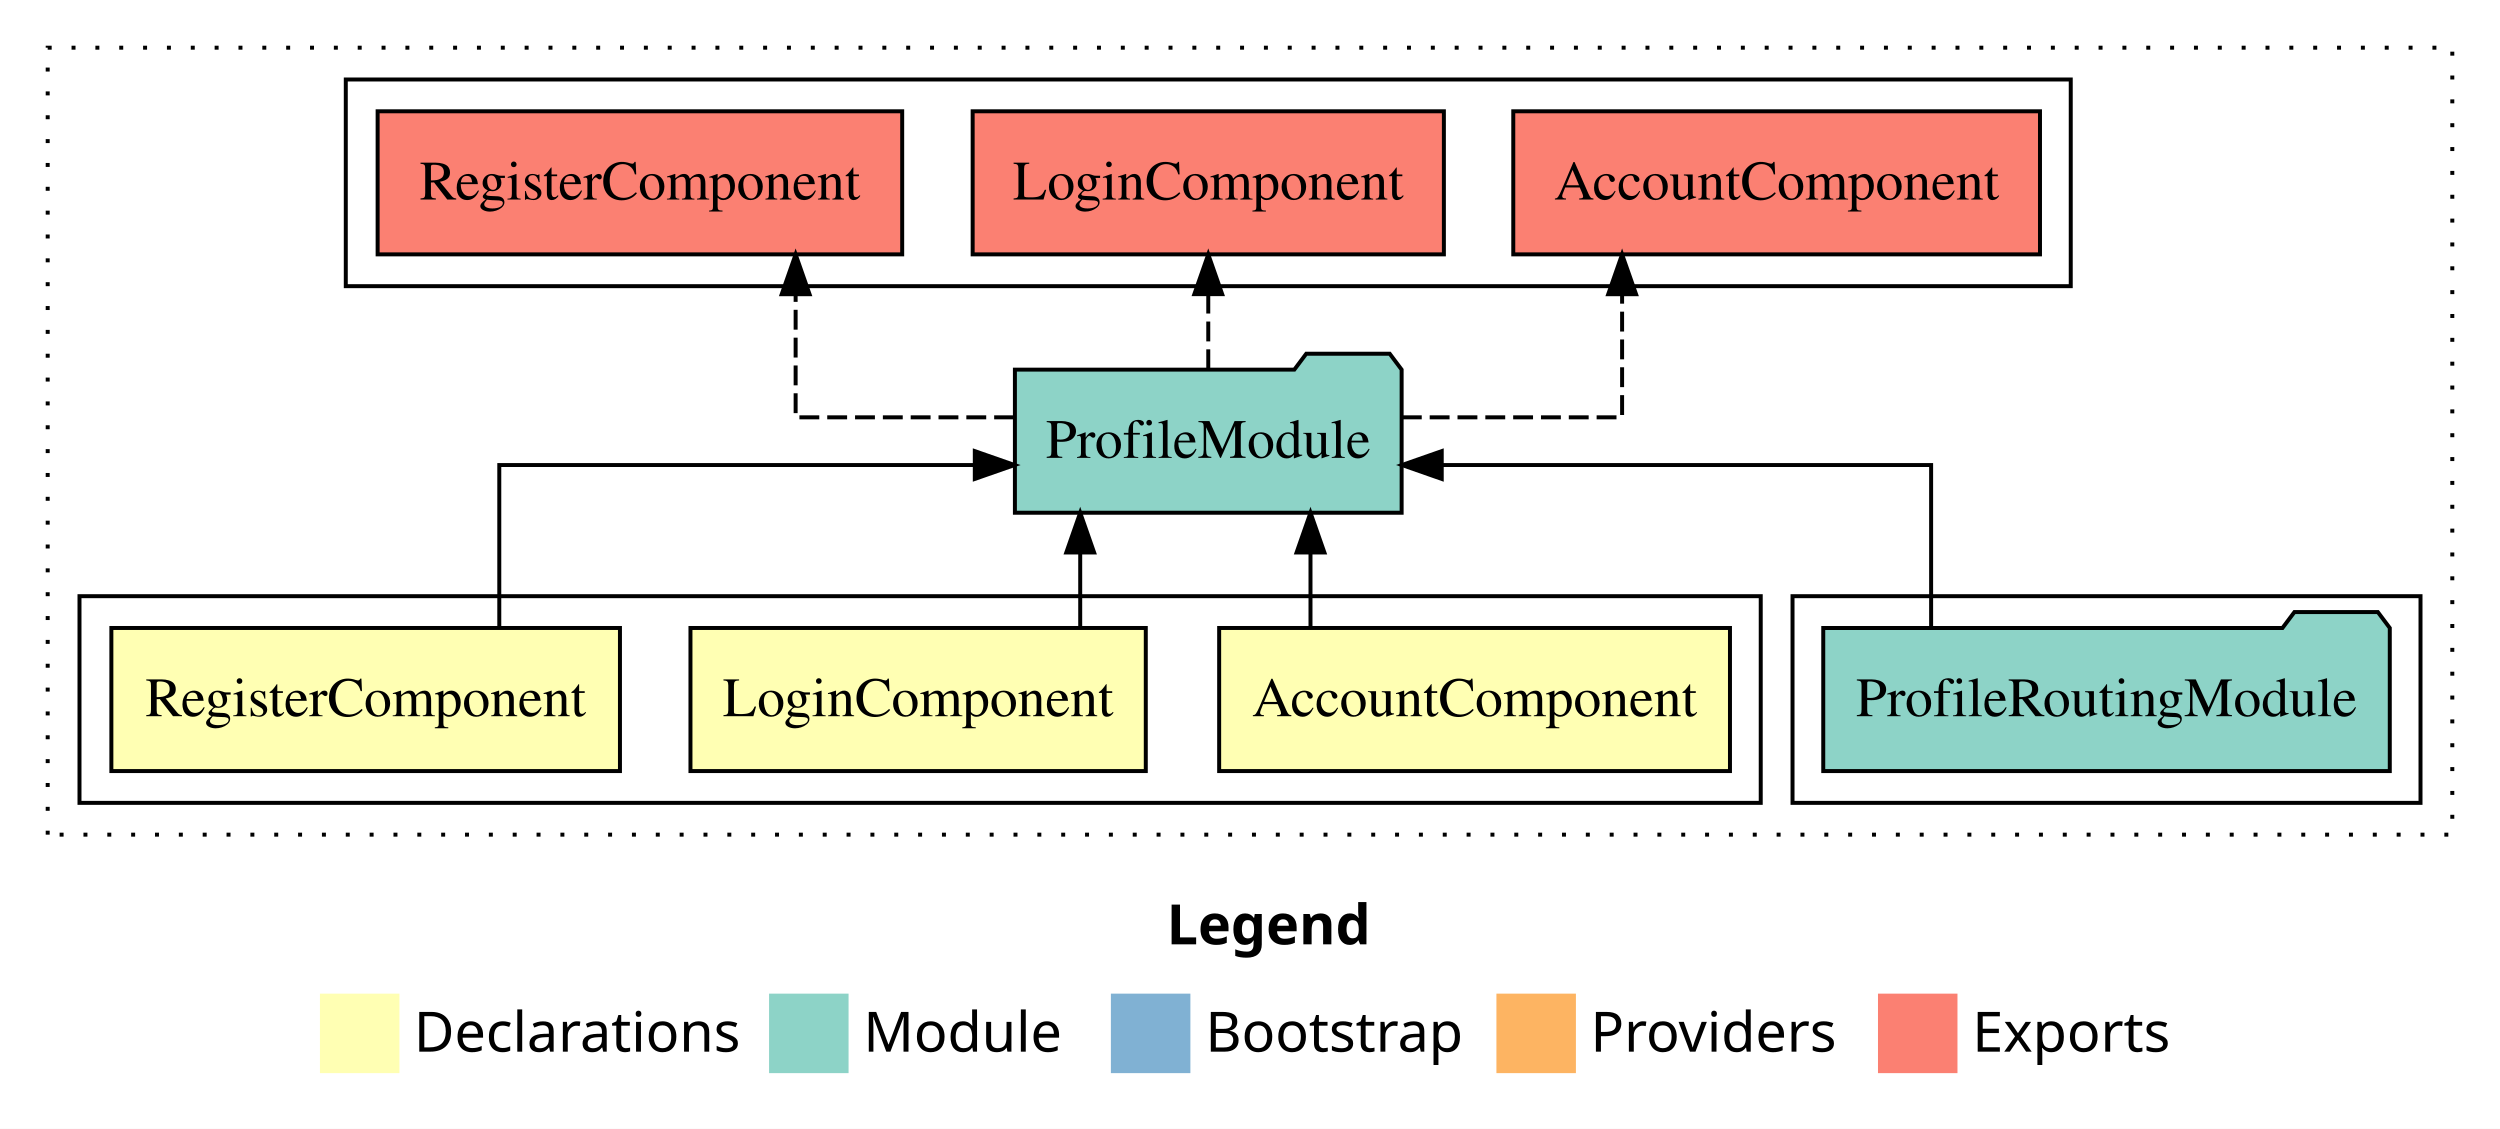
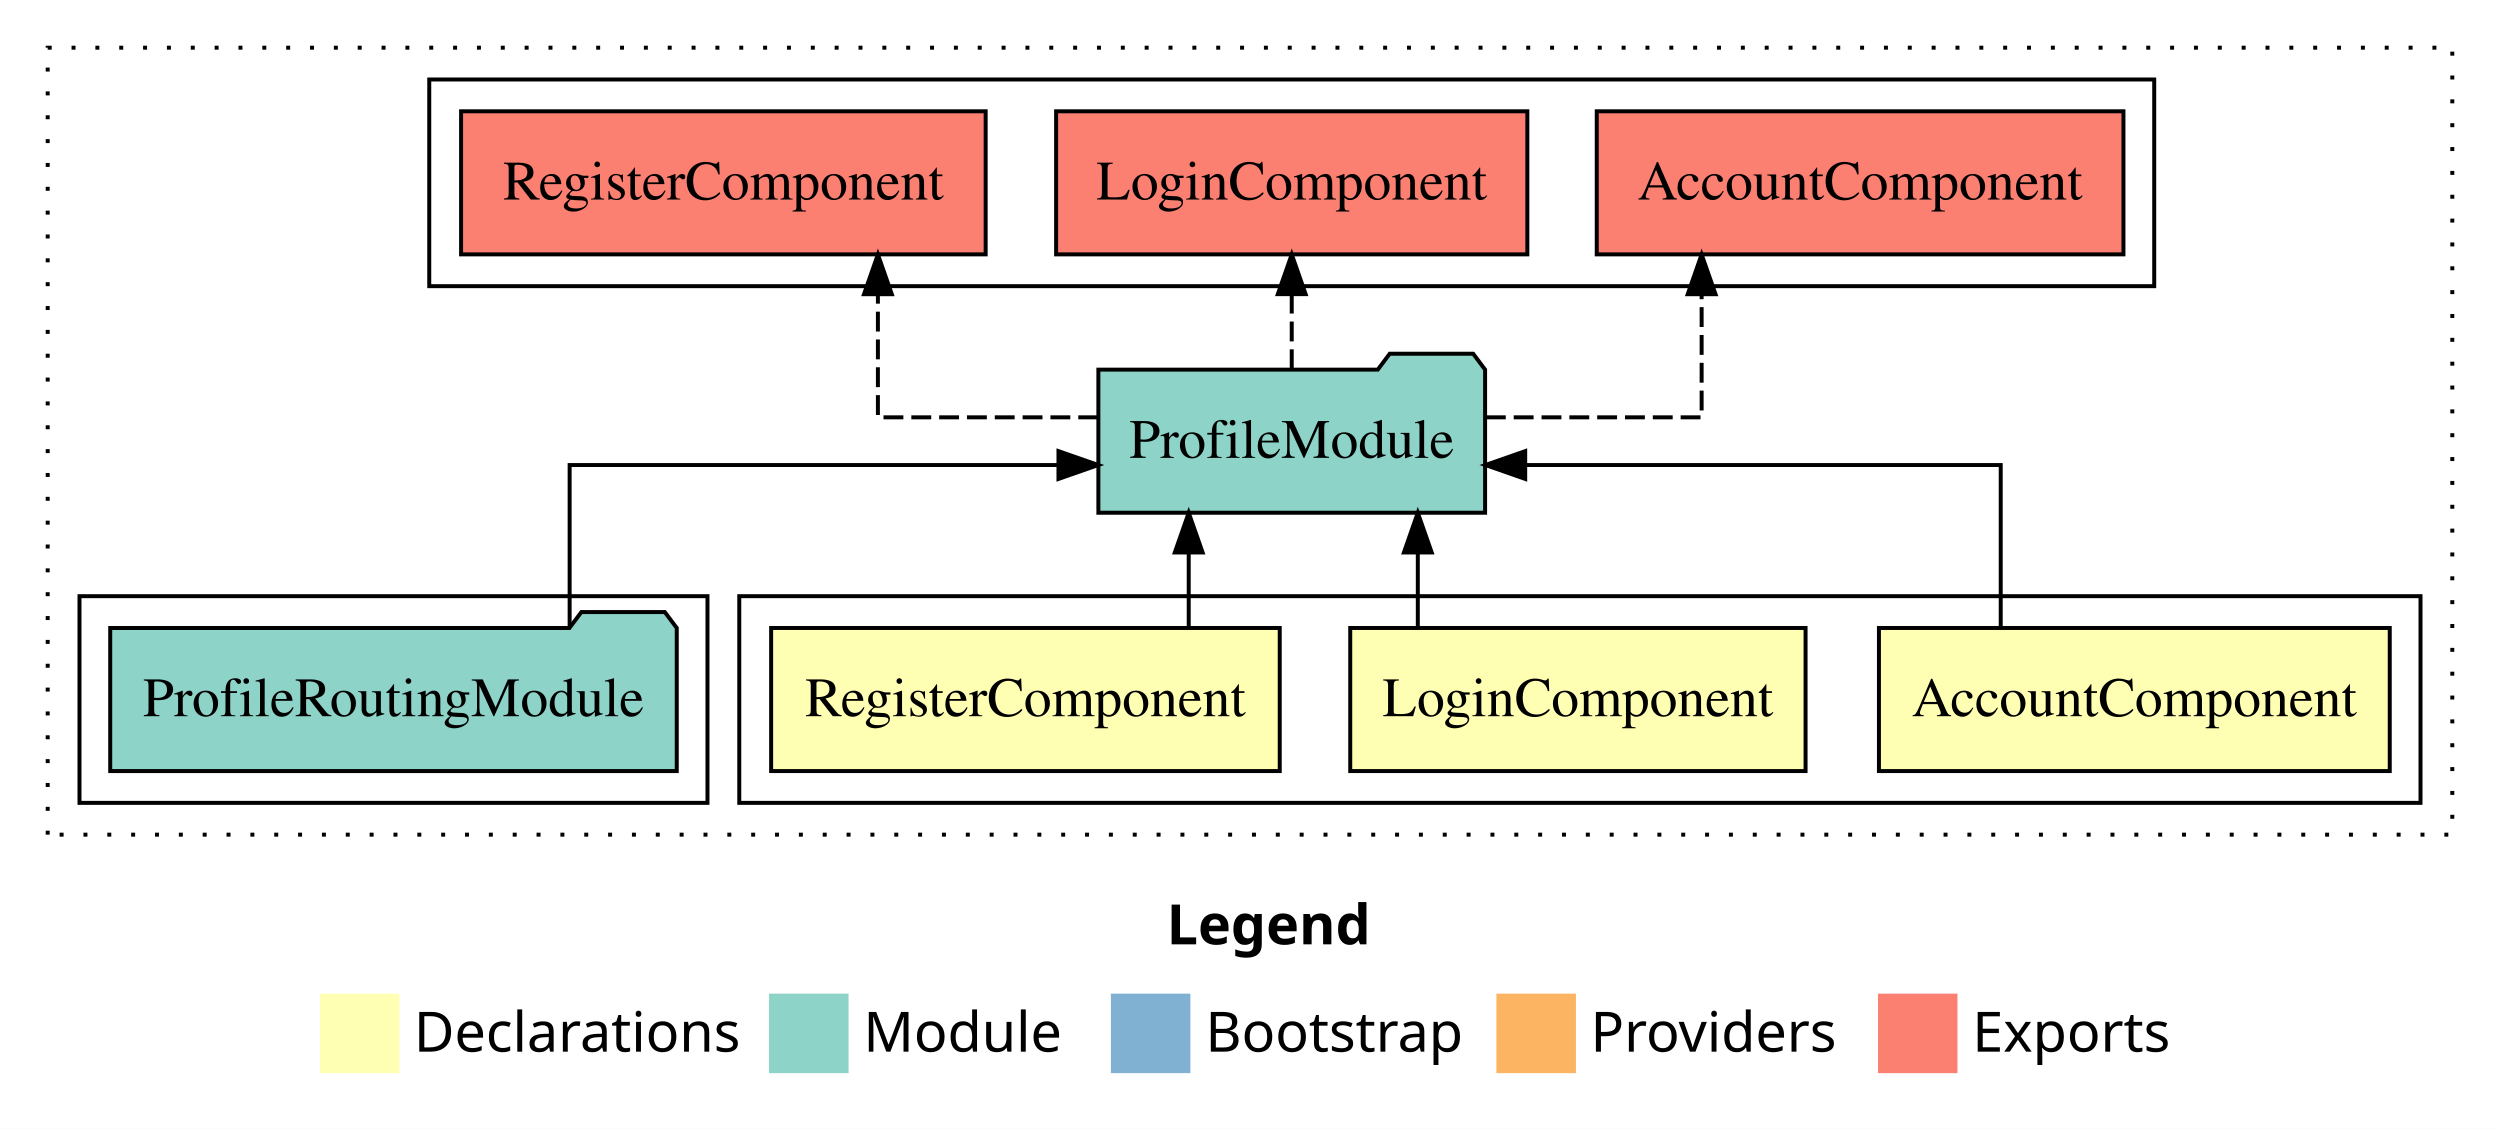
<svg xmlns="http://www.w3.org/2000/svg" width="629pt" height="284pt" viewBox="0.00 0.00 629.00 284.00">
  <g id="graph0" class="graph" transform="scale(1 1) rotate(0) translate(4 280)">
    <polygon fill="white" stroke="transparent" points="-4,4 -4,-280 625,-280 625,4 -4,4" />
    <text text-anchor="start" x="289.51" y="-42.4" font-family="sans-serif" font-weight="bold" font-size="14.00">Legend</text>
    <polygon fill="#ffffb3" stroke="transparent" points="76.5,-10 76.5,-30 96.5,-30 96.5,-10 76.5,-10" />
    <text text-anchor="start" x="100.13" y="-15.4" font-family="sans-serif" font-size="14.00">  Declarations</text>
    <polygon fill="#8dd3c7" stroke="transparent" points="189.5,-10 189.5,-30 209.5,-30 209.5,-10 189.5,-10" />
    <text text-anchor="start" x="213.23" y="-15.4" font-family="sans-serif" font-size="14.00">  Module</text>
    <polygon fill="#80b1d3" stroke="transparent" points="275.5,-10 275.5,-30 295.5,-30 295.5,-10 275.5,-10" />
    <text text-anchor="start" x="299.28" y="-15.4" font-family="sans-serif" font-size="14.00">  Bootstrap</text>
    <polygon fill="#fdb462" stroke="transparent" points="372.5,-10 372.5,-30 392.5,-30 392.5,-10 372.5,-10" />
    <text text-anchor="start" x="396.17" y="-15.4" font-family="sans-serif" font-size="14.00">  Providers</text>
    <polygon fill="#fb8072" stroke="transparent" points="468.5,-10 468.5,-30 488.5,-30 488.5,-10 468.5,-10" />
    <text text-anchor="start" x="492.23" y="-15.4" font-family="sans-serif" font-size="14.00">  Exports</text>
    <g id="clust1" class="cluster">
      <polygon fill="none" stroke="black" stroke-dasharray="1,5" points="8,-70 8,-268 613,-268 613,-70 8,-70" />
    </g>
-     <g id="clust6" class="cluster">
-       <polygon fill="none" stroke="black" points="447,-78 447,-130 605,-130 605,-78 447,-78" />
-     </g>
    <g id="clust7" class="cluster">
-       <polygon fill="none" stroke="black" points="83,-208 83,-260 517,-260 517,-208 83,-208" />
+       <polygon fill="none" stroke="black" points="104,-208 104,-260 538,-260 538,-208 104,-208" />
    </g>
    <g id="clust2" class="cluster">
-       <polygon fill="none" stroke="black" points="16,-78 16,-130 439,-130 439,-78 16,-78" />
+       <polygon fill="none" stroke="black" points="182,-78 182,-130 605,-130 605,-78 182,-78" />
+     </g>
+     <g id="clust6" class="cluster">
+       <polygon fill="none" stroke="black" points="16,-78 16,-130 174,-130 174,-78 16,-78" />
    </g>
    <g id="node1" class="node">
-       <polygon fill="#ffffb3" stroke="black" points="431.26,-122 302.74,-122 302.74,-86 431.26,-86 431.26,-122" />
-       <text text-anchor="middle" x="367" y="-99.8" font-family="Times,serif" font-size="14.00">AccountComponent</text>
+       <polygon fill="#ffffb3" stroke="black" points="597.26,-122 468.74,-122 468.74,-86 597.26,-86 597.26,-122" />
+       <text text-anchor="middle" x="533" y="-99.8" font-family="Times,serif" font-size="14.00">AccountComponent</text>
    </g>
    <g id="node4" class="node">
-       <polygon fill="#8dd3c7" stroke="black" points="348.65,-187 345.65,-191 324.65,-191 321.65,-187 251.35,-187 251.35,-151 348.65,-151 348.65,-187" />
-       <text text-anchor="middle" x="300" y="-164.8" font-family="Times,serif" font-size="14.00">ProfileModule</text>
+       <polygon fill="#8dd3c7" stroke="black" points="369.65,-187 366.65,-191 345.65,-191 342.65,-187 272.35,-187 272.35,-151 369.65,-151 369.65,-187" />
+       <text text-anchor="middle" x="321" y="-164.8" font-family="Times,serif" font-size="14.00">ProfileModule</text>
    </g>
    <g id="edge1" class="edge">
-       <path fill="none" stroke="black" d="M325.72,-122.11C325.72,-122.11 325.72,-140.99 325.72,-140.99" />
-       <polygon fill="black" stroke="black" points="322.22,-140.99 325.72,-150.99 329.22,-140.99 322.22,-140.99" />
+       <path fill="none" stroke="black" d="M499.38,-122.02C499.38,-139.37 499.38,-163 499.38,-163 499.38,-163 379.74,-163 379.74,-163" />
+       <polygon fill="black" stroke="black" points="379.74,-159.5 369.74,-163 379.74,-166.5 379.74,-159.5" />
    </g>
    <g id="node2" class="node">
-       <polygon fill="#ffffb3" stroke="black" points="284.28,-122 169.72,-122 169.72,-86 284.28,-86 284.28,-122" />
-       <text text-anchor="middle" x="227" y="-99.8" font-family="Times,serif" font-size="14.00">LoginComponent</text>
+       <polygon fill="#ffffb3" stroke="black" points="450.28,-122 335.72,-122 335.72,-86 450.28,-86 450.28,-122" />
+       <text text-anchor="middle" x="393" y="-99.8" font-family="Times,serif" font-size="14.00">LoginComponent</text>
    </g>
    <g id="edge2" class="edge">
-       <path fill="none" stroke="black" d="M267.78,-122.11C267.78,-122.11 267.78,-140.99 267.78,-140.99" />
-       <polygon fill="black" stroke="black" points="264.28,-140.99 267.78,-150.99 271.28,-140.99 264.28,-140.99" />
+       <path fill="none" stroke="black" d="M352.72,-122.11C352.72,-122.11 352.72,-140.99 352.72,-140.99" />
+       <polygon fill="black" stroke="black" points="349.22,-140.99 352.72,-150.99 356.22,-140.99 349.22,-140.99" />
    </g>
    <g id="node3" class="node">
-       <polygon fill="#ffffb3" stroke="black" points="151.98,-122 24.02,-122 24.02,-86 151.98,-86 151.98,-122" />
-       <text text-anchor="middle" x="88" y="-99.8" font-family="Times,serif" font-size="14.00">RegisterComponent</text>
+       <polygon fill="#ffffb3" stroke="black" points="317.98,-122 190.02,-122 190.02,-86 317.98,-86 317.98,-122" />
+       <text text-anchor="middle" x="254" y="-99.8" font-family="Times,serif" font-size="14.00">RegisterComponent</text>
    </g>
    <g id="edge3" class="edge">
-       <path fill="none" stroke="black" d="M121.62,-122.02C121.62,-139.37 121.62,-163 121.62,-163 121.62,-163 241.26,-163 241.26,-163" />
-       <polygon fill="black" stroke="black" points="241.26,-166.5 251.26,-163 241.26,-159.5 241.26,-166.5" />
+       <path fill="none" stroke="black" d="M295.08,-122.11C295.08,-122.11 295.08,-140.99 295.08,-140.99" />
+       <polygon fill="black" stroke="black" points="291.58,-140.99 295.08,-150.99 298.58,-140.99 291.58,-140.99" />
    </g>
    <g id="node6" class="node">
-       <polygon fill="#fb8072" stroke="black" points="509.26,-252 376.74,-252 376.74,-216 509.26,-216 509.26,-252" />
-       <text text-anchor="middle" x="443" y="-229.8" font-family="Times,serif" font-size="14.00">AccountComponent </text>
+       <polygon fill="#fb8072" stroke="black" points="530.26,-252 397.74,-252 397.74,-216 530.26,-216 530.26,-252" />
+       <text text-anchor="middle" x="464" y="-229.8" font-family="Times,serif" font-size="14.00">AccountComponent </text>
    </g>
    <g id="edge5" class="edge">
-       <path fill="none" stroke="black" stroke-dasharray="5,2" d="M348.71,-175C375.81,-175 404.12,-175 404.12,-175 404.12,-175 404.12,-205.98 404.12,-205.98" />
-       <polygon fill="black" stroke="black" points="400.63,-205.98 404.12,-215.98 407.63,-205.98 400.63,-205.98" />
+       <path fill="none" stroke="black" stroke-dasharray="5,2" d="M369.85,-175C396.5,-175 424.13,-175 424.13,-175 424.13,-175 424.13,-205.98 424.13,-205.98" />
+       <polygon fill="black" stroke="black" points="420.63,-205.98 424.13,-215.98 427.63,-205.98 420.63,-205.98" />
    </g>
    <g id="node7" class="node">
-       <polygon fill="#fb8072" stroke="black" points="359.28,-252 240.72,-252 240.72,-216 359.28,-216 359.28,-252" />
-       <text text-anchor="middle" x="300" y="-229.8" font-family="Times,serif" font-size="14.00">LoginComponent </text>
+       <polygon fill="#fb8072" stroke="black" points="380.28,-252 261.72,-252 261.72,-216 380.28,-216 380.28,-252" />
+       <text text-anchor="middle" x="321" y="-229.8" font-family="Times,serif" font-size="14.00">LoginComponent </text>
    </g>
    <g id="edge6" class="edge">
-       <path fill="none" stroke="black" stroke-dasharray="5,2" d="M300,-187.11C300,-187.11 300,-205.99 300,-205.99" />
-       <polygon fill="black" stroke="black" points="296.5,-205.99 300,-215.99 303.5,-205.99 296.5,-205.99" />
+       <path fill="none" stroke="black" stroke-dasharray="5,2" d="M321,-187.11C321,-187.11 321,-205.99 321,-205.99" />
+       <polygon fill="black" stroke="black" points="317.5,-205.99 321,-215.99 324.5,-205.99 317.5,-205.99" />
    </g>
    <g id="node8" class="node">
-       <polygon fill="#fb8072" stroke="black" points="222.99,-252 91.01,-252 91.01,-216 222.99,-216 222.99,-252" />
-       <text text-anchor="middle" x="157" y="-229.8" font-family="Times,serif" font-size="14.00">RegisterComponent </text>
+       <polygon fill="#fb8072" stroke="black" points="243.99,-252 112.01,-252 112.01,-216 243.99,-216 243.99,-252" />
+       <text text-anchor="middle" x="178" y="-229.8" font-family="Times,serif" font-size="14.00">RegisterComponent </text>
    </g>
    <g id="edge7" class="edge">
-       <path fill="none" stroke="black" stroke-dasharray="5,2" d="M251.13,-175C224.2,-175 196.18,-175 196.18,-175 196.18,-175 196.18,-205.98 196.18,-205.98" />
-       <polygon fill="black" stroke="black" points="192.68,-205.98 196.18,-215.98 199.68,-205.98 192.68,-205.98" />
+       <path fill="none" stroke="black" stroke-dasharray="5,2" d="M272.29,-175C245.19,-175 216.88,-175 216.88,-175 216.88,-175 216.88,-205.98 216.88,-205.98" />
+       <polygon fill="black" stroke="black" points="213.38,-205.98 216.88,-215.98 220.38,-205.98 213.38,-205.98" />
    </g>
    <g id="node5" class="node">
-       <polygon fill="#8dd3c7" stroke="black" points="597.27,-122 594.27,-126 573.27,-126 570.27,-122 454.73,-122 454.73,-86 597.27,-86 597.27,-122" />
-       <text text-anchor="middle" x="526" y="-99.8" font-family="Times,serif" font-size="14.00">ProfileRoutingModule</text>
+       <polygon fill="#8dd3c7" stroke="black" points="166.27,-122 163.27,-126 142.27,-126 139.27,-122 23.73,-122 23.73,-86 166.27,-86 166.27,-122" />
+       <text text-anchor="middle" x="95" y="-99.8" font-family="Times,serif" font-size="14.00">ProfileRoutingModule</text>
    </g>
    <g id="edge4" class="edge">
-       <path fill="none" stroke="black" d="M481.87,-122.02C481.87,-139.37 481.87,-163 481.87,-163 481.87,-163 358.74,-163 358.74,-163" />
-       <polygon fill="black" stroke="black" points="358.74,-159.5 348.74,-163 358.74,-166.5 358.74,-159.5" />
+       <path fill="none" stroke="black" d="M139.32,-122.02C139.32,-139.37 139.32,-163 139.32,-163 139.32,-163 262.31,-163 262.31,-163" />
+       <polygon fill="black" stroke="black" points="262.31,-166.5 272.31,-163 262.31,-159.5 262.31,-166.5" />
    </g>
  </g>
</svg>
